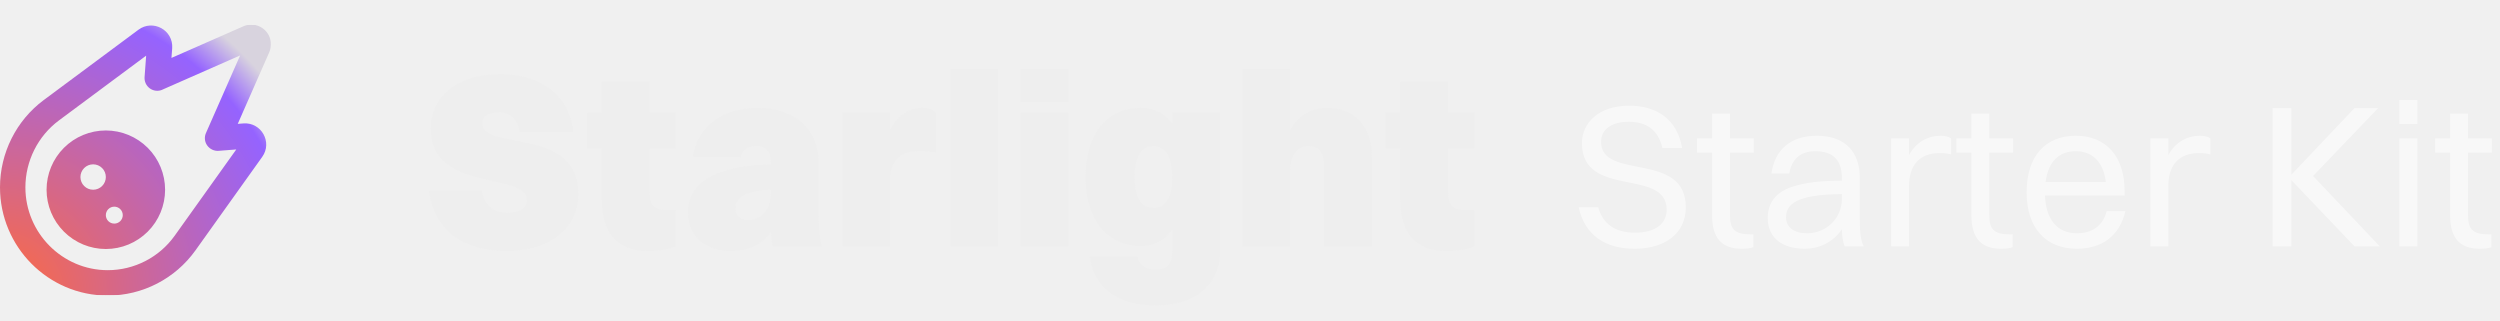
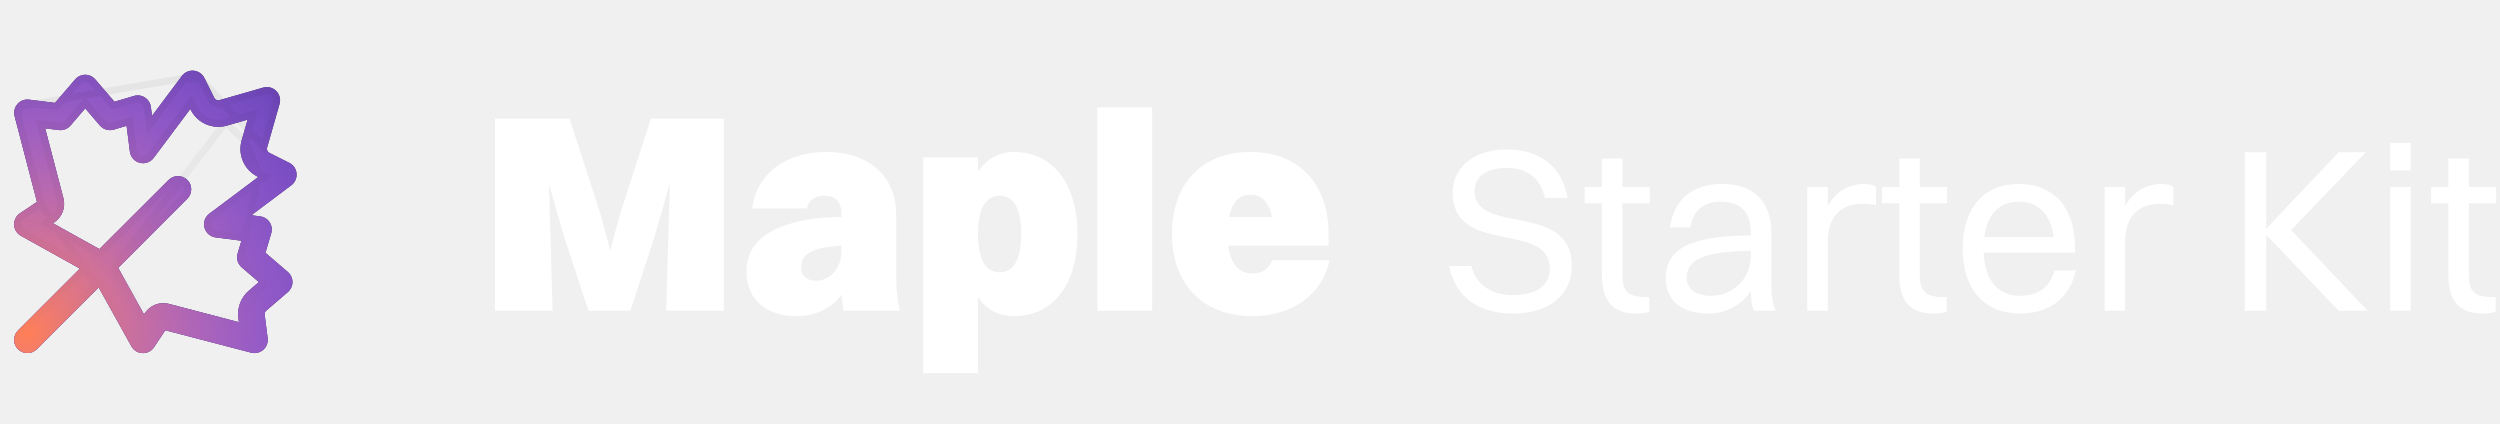
- <svg xmlns="http://www.w3.org/2000/svg" width="203" height="26" viewBox="0 0 203 26" fill="none">
-   <g clip-path="url(#clip0_4105_1284)">
-     <mask id="mask0_4105_1284" style="mask-type:luminance" maskUnits="userSpaceOnUse" x="0" y="2" width="22" height="22">
-       <path d="M22 2H0V24H22V2Z" fill="white" />
-     </mask>
-     <g mask="url(#mask0_4105_1284)">
-       <path d="M20.402 2C20.178 2 19.959 2.047 19.757 2.138L13.922 4.703L13.982 3.921C14.089 2.451 12.427 1.536 11.245 2.413L3.554 8.123C1.315 9.786 0 12.428 0 15.213C0 20.038 3.91 24 8.748 24C11.572 24 14.223 22.634 15.868 20.335L21.295 12.734C22.142 11.548 21.218 9.911 19.766 10.022L19.306 10.057L21.863 4.243C21.953 4.041 22 3.822 22 3.598C22 2.718 21.282 2 20.402 2ZM13.183 7.281L19.499 4.501L16.723 10.804C16.577 11.135 16.616 11.522 16.827 11.814C17.037 12.106 17.385 12.274 17.746 12.248L19.186 12.136L14.184 19.14C12.934 20.893 10.905 21.938 8.748 21.938C5.062 21.938 2.062 18.913 2.062 15.213C2.062 13.077 3.077 11.049 4.787 9.777L11.868 4.518L11.739 6.263C11.713 6.623 11.877 6.971 12.173 7.182C12.47 7.393 12.852 7.431 13.183 7.285V7.281ZM8.594 20.219C9.87 20.219 11.094 19.712 11.997 18.809C12.899 17.907 13.406 16.683 13.406 15.406C13.406 14.13 12.899 12.906 11.997 12.003C11.094 11.101 9.87 10.594 8.594 10.594C7.317 10.594 6.093 11.101 5.191 12.003C4.288 12.906 3.781 14.13 3.781 15.406C3.781 16.683 4.288 17.907 5.191 18.809C6.093 19.712 7.317 20.219 8.594 20.219ZM7.562 13.344C7.836 13.344 8.098 13.452 8.292 13.646C8.485 13.839 8.594 14.101 8.594 14.375C8.594 14.649 8.485 14.911 8.292 15.104C8.098 15.298 7.836 15.406 7.562 15.406C7.289 15.406 7.027 15.298 6.833 15.104C6.64 14.911 6.531 14.649 6.531 14.375C6.531 14.101 6.64 13.839 6.833 13.646C7.027 13.452 7.289 13.344 7.562 13.344ZM8.594 17.469C8.594 17.286 8.666 17.111 8.795 16.983C8.924 16.854 9.099 16.781 9.281 16.781C9.464 16.781 9.638 16.854 9.767 16.983C9.896 17.111 9.969 17.286 9.969 17.469C9.969 17.651 9.896 17.826 9.767 17.955C9.638 18.084 9.464 18.156 9.281 18.156C9.099 18.156 8.924 18.084 8.795 17.955C8.666 17.826 8.594 17.651 8.594 17.469Z" fill="url(#paint0_radial_4105_1284)" />
-     </g>
-   </g>
-   <path d="M39.159 10C39.159 12.32 46.959 10.2 46.959 15.74C46.959 18.66 44.499 20.38 41.139 20.38C37.739 20.38 35.239 18.8 34.839 15.48H39.139C39.279 16.64 40.059 17.28 41.179 17.28C42.239 17.28 42.779 16.9 42.779 16.24C42.779 13.9 34.979 15.72 34.979 10.44C34.979 7.94 37.019 6.02 40.599 6.02C43.539 6.02 46.199 7.42 46.559 10.72H42.199C42.019 9.66 41.459 9.12 40.419 9.12C39.679 9.12 39.159 9.46 39.159 10ZM48.869 16.22V12.06H47.669V9.14H48.869V6.62H52.749V9.14H54.869V12.06H52.749V15.6C52.749 16.5 52.969 17.06 54.149 17.06H54.869V20C54.429 20.2 53.609 20.38 52.589 20.38C50.089 20.38 48.869 18.88 48.869 16.22ZM60.144 12.76H56.264C56.584 10.3 58.644 8.76 61.504 8.76C64.724 8.76 66.464 10.66 66.464 13.16V17.26C66.464 18.76 66.604 19.46 66.724 20H62.744C62.684 19.7 62.644 19.32 62.604 18.86C61.804 19.94 60.624 20.38 59.344 20.38C57.424 20.38 55.864 19.32 55.864 17.22C55.864 15.76 56.724 14.6 58.524 13.98C59.884 13.5 61.164 13.38 62.584 13.36V13.1C62.584 12.26 62.144 11.86 61.364 11.86C60.624 11.86 60.244 12.26 60.144 12.76ZM59.724 16.92C59.724 17.48 60.104 17.88 60.784 17.88C61.744 17.88 62.584 17.04 62.584 15.78V15.4C60.364 15.48 59.724 16.14 59.724 16.92ZM68.378 20V9.14H72.258V10.56C72.918 9.3 73.898 8.76 74.878 8.76C75.338 8.76 75.758 8.88 75.978 9.14V12.38C75.578 12.3 75.218 12.26 74.698 12.26C73.038 12.26 72.258 13.12 72.258 14.68V20H68.378ZM77.172 20V5.6H81.052V20H77.172ZM82.86 8.3V5.6H86.74V8.3H82.86ZM82.86 20V9.14H86.74V20H82.86ZM92.648 19.98C89.908 19.98 88.148 17.82 88.148 14.38C88.148 10.8 89.948 8.76 92.648 8.76C93.708 8.76 94.568 9.2 95.188 10.04V9.14H99.068V20.38C99.068 23.2 96.948 24.8 93.888 24.8C91.008 24.8 88.868 23.58 88.488 20.84H92.368C92.448 21.52 93.088 21.9 93.828 21.9C94.628 21.9 95.188 21.62 95.188 20.4V18.64C94.548 19.52 93.688 19.98 92.648 19.98ZM93.648 16.88C94.668 16.88 95.188 16.02 95.188 14.38C95.188 12.74 94.668 11.86 93.648 11.86C92.648 11.86 92.128 12.74 92.128 14.38C92.128 16.02 92.648 16.88 93.648 16.88ZM100.877 20V5.6H104.757V10.58C105.437 9.34 106.517 8.76 107.777 8.76C109.737 8.76 111.397 9.98 111.397 12.78V20H107.517V13.56C107.517 12.34 107.077 11.86 106.257 11.86C105.377 11.86 104.757 12.58 104.757 13.88V20H100.877ZM113.706 16.22V12.06H112.506V9.14H113.706V6.62H117.586V9.14H119.706V12.06H117.586V15.6C117.586 16.5 117.806 17.06 118.986 17.06H119.706V20C119.266 20.2 118.446 20.38 117.426 20.38C114.926 20.38 113.706 18.88 113.706 16.22Z" fill="#EEEEEE" />
-   <path d="M130.005 11.519C130.005 14.687 136.886 12.229 136.886 16.832C136.886 18.994 135.137 20.198 132.744 20.198C130.335 20.198 128.685 19.093 128.19 16.832H129.774C130.137 18.169 131.144 18.895 132.761 18.895C134.444 18.895 135.335 18.152 135.335 17.03C135.335 13.598 128.454 16.155 128.454 11.618C128.454 10.001 129.807 8.582 132.282 8.582C134.444 8.582 136.176 9.621 136.589 12.014H134.988C134.642 10.529 133.685 9.886 132.249 9.886C130.83 9.886 130.005 10.529 130.005 11.519ZM139.023 17.476V12.393H137.802V11.239H139.023V9.226H140.475V11.239H142.406V12.393H140.475V17.476C140.475 18.532 140.789 19.026 142.076 19.026H142.373V20.066C142.208 20.148 141.845 20.198 141.432 20.198C139.799 20.198 139.023 19.323 139.023 17.476ZM145.29 14.093H143.838C144.118 12.162 145.389 11.024 147.534 11.024C149.877 11.024 151.015 12.393 151.015 14.44V17.888C151.015 18.895 151.098 19.521 151.329 20H149.794C149.629 19.654 149.58 19.142 149.563 18.614C148.821 19.72 147.633 20.198 146.577 20.198C144.762 20.198 143.541 19.357 143.541 17.69C143.541 16.485 144.201 15.611 145.488 15.182C146.676 14.786 147.88 14.687 149.563 14.671V14.473C149.563 13.053 148.903 12.278 147.402 12.278C146.148 12.278 145.471 12.971 145.29 14.093ZM145.026 17.657C145.026 18.465 145.702 18.944 146.725 18.944C148.342 18.944 149.563 17.674 149.563 16.172V15.759C145.834 15.793 145.026 16.584 145.026 17.657ZM153.561 20V11.239H155.013V12.591C155.607 11.519 156.547 11.024 157.603 11.024C157.95 11.024 158.263 11.107 158.428 11.239V12.542C158.181 12.46 157.867 12.427 157.521 12.427C155.772 12.427 155.013 13.515 155.013 15.1V20H153.561ZM160.079 17.476V12.393H158.858V11.239H160.079V9.226H161.531V11.239H163.461V12.393H161.531V17.476C161.531 18.532 161.844 19.026 163.131 19.026H163.428V20.066C163.263 20.148 162.9 20.198 162.488 20.198C160.854 20.198 160.079 19.323 160.079 17.476ZM172.582 17.145C172.104 19.192 170.635 20.198 168.639 20.198C166.098 20.198 164.563 18.482 164.563 15.627C164.563 12.658 166.098 11.024 168.556 11.024C171.031 11.024 172.516 12.723 172.516 15.512V15.875H166.048C166.131 17.838 167.055 18.944 168.639 18.944C169.876 18.944 170.751 18.35 171.064 17.145H172.582ZM168.556 12.278C167.154 12.278 166.312 13.152 166.098 14.786H170.998C170.8 13.169 169.926 12.278 168.556 12.278ZM174.616 20V11.239H176.068V12.591C176.662 11.519 177.603 11.024 178.659 11.024C179.005 11.024 179.319 11.107 179.484 11.239V12.542C179.236 12.46 178.923 12.427 178.576 12.427C176.827 12.427 176.068 13.515 176.068 15.1V20H174.616ZM184.537 20V8.78H186.055V14.192L191.186 8.78H193.1L187.82 14.291L193.232 20H191.186L186.055 14.621V20H184.537ZM194.834 10.067V8.12H196.286V10.067H194.834ZM194.834 20V11.239H196.286V20H194.834ZM198.951 17.476V12.393H197.73V11.239H198.951V9.226H200.403V11.239H202.334V12.393H200.403V17.476C200.403 18.532 200.717 19.026 202.004 19.026H202.301V20.066C202.136 20.148 201.773 20.198 201.36 20.198C199.727 20.198 198.951 19.323 198.951 17.476Z" fill="white" fill-opacity="0.55" />
+ <svg xmlns="http://www.w3.org/2000/svg" width="177" height="30" viewBox="0 0 177 30" fill="none">
+   <path d="M14.47 5.52C14.325 5.231 14.04 5.036 13.716 5.004C13.392 4.973 13.076 5.114 12.88 5.375L10.763 8.203L10.681 7.574C10.646 7.301 10.494 7.059 10.263 6.907C10.033 6.754 9.748 6.715 9.486 6.793L8.103 7.203L6.744 5.621C6.564 5.414 6.306 5.293 6.033 5.293C5.76 5.293 5.498 5.414 5.322 5.621L3.892 7.285L2.057 7.055C1.748 7.016 1.439 7.133 1.236 7.367C1.033 7.602 0.955 7.918 1.033 8.219L2.619 14.297L1.42 15.098C1.146 15.277 0.99 15.59 1.002 15.914C1.014 16.238 1.197 16.535 1.482 16.695L5.658 19.015L1.275 23.398C0.908 23.765 0.908 24.359 1.275 24.722C1.643 25.085 2.236 25.089 2.6 24.722L6.986 20.343L9.306 24.519C9.466 24.804 9.759 24.988 10.087 24.999C10.415 25.011 10.724 24.855 10.904 24.581L11.704 23.382L17.782 24.968C18.083 25.046 18.403 24.972 18.638 24.765C18.872 24.558 18.989 24.253 18.95 23.945L18.739 22.273C18.728 22.168 18.767 22.066 18.845 21.996L20.38 20.679C20.587 20.5 20.708 20.242 20.708 19.968C20.708 19.695 20.587 19.433 20.38 19.258L18.794 17.898L19.204 16.515C19.282 16.25 19.239 15.969 19.091 15.738C18.942 15.508 18.696 15.355 18.423 15.32L17.798 15.238L20.626 13.117C20.888 12.922 21.024 12.605 20.997 12.281C20.97 11.957 20.774 11.672 20.481 11.527L19.071 10.82C18.939 10.754 18.868 10.598 18.911 10.453L19.794 7.36C19.888 7.032 19.798 6.68 19.556 6.438C19.314 6.196 18.962 6.106 18.634 6.2L15.54 7.09C15.396 7.133 15.243 7.063 15.173 6.93L14.47 5.52ZM8.365 18.965L13.263 14.066C13.63 13.699 13.63 13.105 13.263 12.742C12.896 12.379 12.302 12.375 11.939 12.742L7.037 17.637L3.74 15.805L3.846 15.734C4.4 15.363 4.658 14.684 4.49 14.039L3.197 9.086L4.162 9.207C4.474 9.246 4.787 9.125 4.99 8.887L6.033 7.672L7.076 8.887C7.318 9.168 7.701 9.281 8.056 9.176L8.962 8.906L9.197 10.735C9.244 11.113 9.517 11.426 9.888 11.524C10.259 11.621 10.65 11.484 10.877 11.18L13.474 7.715L13.501 7.77C13.97 8.711 15.044 9.184 16.056 8.895L17.529 8.473L17.107 9.945C16.818 10.957 17.29 12.031 18.232 12.504L18.286 12.531L14.822 15.129C14.517 15.359 14.38 15.75 14.478 16.117C14.575 16.484 14.888 16.758 15.267 16.808L17.095 17.043L16.825 17.949C16.72 18.304 16.833 18.687 17.114 18.929L18.329 19.972L17.622 20.578C17.064 21.054 16.782 21.781 16.876 22.511L16.915 22.812L11.962 21.515C11.318 21.347 10.638 21.605 10.267 22.16L10.197 22.265L8.365 18.965Z" fill="#0D001D" />
+   <path d="M14.47 5.52C14.325 5.231 14.04 5.036 13.716 5.004C13.392 4.973 13.076 5.114 12.88 5.375L10.763 8.203L10.681 7.574C10.646 7.301 10.494 7.059 10.263 6.907C10.033 6.754 9.748 6.715 9.486 6.793L8.103 7.203L6.744 5.621C6.564 5.414 6.306 5.293 6.033 5.293C5.76 5.293 5.498 5.414 5.322 5.621L3.892 7.285L2.057 7.055C1.748 7.016 1.439 7.133 1.236 7.367C1.033 7.602 0.955 7.918 1.033 8.219L2.619 14.297L1.42 15.098C1.146 15.277 0.99 15.59 1.002 15.914C1.014 16.238 1.197 16.535 1.482 16.695L5.658 19.015L1.275 23.398C0.908 23.765 0.908 24.359 1.275 24.722C1.643 25.085 2.236 25.089 2.6 24.722L6.986 20.343L9.306 24.519C9.466 24.804 9.759 24.988 10.087 24.999C10.415 25.011 10.724 24.855 10.904 24.581L11.704 23.382L17.782 24.968C18.083 25.046 18.403 24.972 18.638 24.765C18.872 24.558 18.989 24.253 18.95 23.945L18.739 22.273C18.728 22.168 18.767 22.066 18.845 21.996L20.38 20.679C20.587 20.5 20.708 20.242 20.708 19.968C20.708 19.695 20.587 19.433 20.38 19.258L18.794 17.898L19.204 16.515C19.282 16.25 19.239 15.969 19.091 15.738C18.942 15.508 18.696 15.355 18.423 15.32L17.798 15.238L20.626 13.117C20.888 12.922 21.024 12.605 20.997 12.281C20.97 11.957 20.774 11.672 20.481 11.527L19.071 10.82C18.939 10.754 18.868 10.598 18.911 10.453L19.794 7.36C19.888 7.032 19.798 6.68 19.556 6.438C19.314 6.196 18.962 6.106 18.634 6.2L15.54 7.09C15.396 7.133 15.243 7.063 15.173 6.93L14.47 5.52ZM8.365 18.965L13.263 14.066C13.63 13.699 13.63 13.105 13.263 12.742C12.896 12.379 12.302 12.375 11.939 12.742L7.037 17.637L3.74 15.805L3.846 15.734C4.4 15.363 4.658 14.684 4.49 14.039L3.197 9.086L4.162 9.207C4.474 9.246 4.787 9.125 4.99 8.887L6.033 7.672L7.076 8.887C7.318 9.168 7.701 9.281 8.056 9.176L8.962 8.906L9.197 10.735C9.244 11.113 9.517 11.426 9.888 11.524C10.259 11.621 10.65 11.484 10.877 11.18L13.474 7.715L13.501 7.77C13.97 8.711 15.044 9.184 16.056 8.895L17.529 8.473L17.107 9.945C16.818 10.957 17.29 12.031 18.232 12.504L18.286 12.531L14.822 15.129C14.517 15.359 14.38 15.75 14.478 16.117C14.575 16.484 14.888 16.758 15.267 16.808L17.095 17.043L16.825 17.949C16.72 18.304 16.833 18.687 17.114 18.929L18.329 19.972L17.622 20.578C17.064 21.054 16.782 21.781 16.876 22.511L16.915 22.812L11.962 21.515C11.318 21.347 10.638 21.605 10.267 22.16L10.197 22.265L8.365 18.965Z" fill="url(#paint0_radial_39_1381)" />
+   <path d="M14.47 5.52C14.325 5.231 14.04 5.036 13.716 5.004C13.392 4.973 13.076 5.114 12.88 5.375L10.763 8.203L10.681 7.574C10.646 7.301 10.494 7.059 10.263 6.907C10.033 6.754 9.748 6.715 9.486 6.793L8.103 7.203L6.744 5.621C6.564 5.414 6.306 5.293 6.033 5.293C5.76 5.293 5.498 5.414 5.322 5.621L3.892 7.285L2.057 7.055C1.748 7.016 1.439 7.133 1.236 7.367C1.033 7.602 0.955 7.918 1.033 8.219L2.619 14.297L1.42 15.098C1.146 15.277 0.99 15.59 1.002 15.914C1.014 16.238 1.197 16.535 1.482 16.695L5.658 19.015L1.275 23.398C0.908 23.765 0.908 24.359 1.275 24.722C1.643 25.085 2.236 25.089 2.6 24.722L6.986 20.343L9.306 24.519C9.466 24.804 9.759 24.988 10.087 24.999C10.415 25.011 10.724 24.855 10.904 24.581L11.704 23.382L17.782 24.968C18.083 25.046 18.403 24.972 18.638 24.765C18.872 24.558 18.989 24.253 18.95 23.945L18.739 22.273C18.728 22.168 18.767 22.066 18.845 21.996L20.38 20.679C20.587 20.5 20.708 20.242 20.708 19.968C20.708 19.695 20.587 19.433 20.38 19.258L18.794 17.898L19.204 16.515C19.282 16.25 19.239 15.969 19.091 15.738C18.942 15.508 18.696 15.355 18.423 15.32L17.798 15.238L20.626 13.117C20.888 12.922 21.024 12.605 20.997 12.281C20.97 11.957 20.774 11.672 20.481 11.527L19.071 10.82C18.939 10.754 18.868 10.598 18.911 10.453L19.794 7.36C19.888 7.032 19.798 6.68 19.556 6.438C19.314 6.196 18.962 6.106 18.634 6.2L15.54 7.09C15.396 7.133 15.243 7.063 15.173 6.93L14.47 5.52ZM8.365 18.965L13.263 14.066C13.63 13.699 13.63 13.105 13.263 12.742C12.896 12.379 12.302 12.375 11.939 12.742L7.037 17.637L3.74 15.805L3.846 15.734C4.4 15.363 4.658 14.684 4.49 14.039L3.197 9.086L4.162 9.207C4.474 9.246 4.787 9.125 4.99 8.887L6.033 7.672L7.076 8.887C7.318 9.168 7.701 9.281 8.056 9.176L8.962 8.906L9.197 10.735C9.244 11.113 9.517 11.426 9.888 11.524C10.259 11.621 10.65 11.484 10.877 11.18L13.474 7.715L13.501 7.77C13.97 8.711 15.044 9.184 16.056 8.895L17.529 8.473L17.107 9.945C16.818 10.957 17.29 12.031 18.232 12.504L18.286 12.531L14.822 15.129C14.517 15.359 14.38 15.75 14.478 16.117C14.575 16.484 14.888 16.758 15.267 16.808L17.095 17.043L16.825 17.949C16.72 18.304 16.833 18.687 17.114 18.929L18.329 19.972L17.622 20.578C17.064 21.054 16.782 21.781 16.876 22.511L16.915 22.812L11.962 21.515C11.318 21.347 10.638 21.605 10.267 22.16L10.197 22.265L8.365 18.965Z" fill="url(#paint1_radial_39_1381)" />
+   <path d="M13.081 5.525L13.08 5.525L10.963 8.353L10.595 8.845L10.515 8.236L10.433 7.607L10.433 7.606C10.407 7.406 10.296 7.228 10.125 7.115C9.958 7.005 9.75 6.975 9.557 7.033L9.557 7.033L8.174 7.443L8.019 7.489L7.914 7.366L6.555 5.785C6.555 5.785 6.555 5.785 6.555 5.785C6.421 5.631 6.231 5.543 6.033 5.543C5.833 5.543 5.641 5.632 5.513 5.783L5.512 5.784L5.512 5.784L4.082 7.448L3.995 7.55L3.861 7.533L2.025 7.303L2.025 7.303C1.799 7.274 1.573 7.36 1.425 7.531M13.081 5.525L1.425 7.531M13.081 5.525C13.224 5.333 13.455 5.23 13.692 5.253C13.931 5.276 14.14 5.42 14.246 5.631L13.081 5.525ZM1.425 7.531C1.274 7.705 1.218 7.937 1.275 8.156M1.425 7.531L1.275 8.156M2.906 14.406L2.758 14.505L1.559 15.306L1.557 15.306C1.359 15.437 1.243 15.666 1.252 15.905C1.26 16.14 1.394 16.358 1.604 16.477C1.605 16.477 1.605 16.477 1.605 16.477L5.779 18.797L6.069 18.958L5.835 19.192L1.452 23.575C1.182 23.845 1.183 24.279 1.451 24.544C1.723 24.813 2.158 24.813 2.422 24.546L2.423 24.545L6.809 20.166L7.044 19.933L7.205 20.222L9.524 24.396L2.906 14.406ZM2.906 14.406L2.861 14.234M2.906 14.406L2.861 14.234M2.861 14.234L1.275 8.156C1.275 8.156 1.275 8.156 1.275 8.156M2.861 14.234L1.275 8.156M8.055 18.921L8.188 18.788L13.086 13.89C13.356 13.62 13.355 13.185 13.087 12.92C12.816 12.651 12.38 12.652 12.117 12.918L12.116 12.919L7.213 17.813L7.08 17.947L6.915 17.855L3.619 16.023L3.26 15.824L3.601 15.597L3.707 15.526C4.173 15.215 4.389 14.644 4.248 14.102C4.248 14.102 4.248 14.102 4.248 14.102L2.955 9.149L2.862 8.792L3.228 8.838L4.193 8.959C4.422 8.988 4.652 8.899 4.8 8.725L4.8 8.724L5.843 7.509L6.033 7.288L6.223 7.509L7.265 8.724C7.265 8.724 7.265 8.724 7.265 8.724C7.444 8.931 7.725 9.014 7.985 8.936C7.985 8.936 7.985 8.936 7.985 8.936L8.891 8.667L9.173 8.583L9.21 8.875L9.445 10.703L9.445 10.704C9.479 10.981 9.679 11.21 9.952 11.282C10.225 11.354 10.511 11.253 10.676 11.031L10.676 11.03L13.274 7.565L13.517 7.241L13.698 7.603L13.725 7.658L13.725 7.658C14.14 8.492 15.091 8.91 15.987 8.654L8.055 18.921ZM8.055 18.921L8.146 19.086L9.978 22.387L10.177 22.745L10.405 22.404L10.475 22.299M8.055 18.921L10.475 22.299M10.475 22.299C10.475 22.299 10.475 22.299 10.475 22.299C10.787 21.832 11.358 21.616 11.899 21.757L16.852 23.054L17.211 23.148L17.163 22.78L17.124 22.479L10.475 22.299ZM18.344 12.28L18.398 12.308L18.76 12.489L18.436 12.731L14.972 15.328C14.972 15.328 14.972 15.328 14.972 15.329C14.747 15.499 14.648 15.785 14.719 16.053C14.791 16.321 15.02 16.523 15.299 16.561C15.3 16.561 15.3 16.561 15.3 16.561L17.127 16.795L17.418 16.832L17.334 17.114L17.065 18.02L18.344 12.28ZM18.344 12.28C17.509 11.862 17.091 10.91 17.347 10.014L18.344 12.28ZM18.713 19.973L18.492 20.162L17.785 20.768L17.785 20.768C17.29 21.19 17.041 21.832 17.124 22.479L18.713 19.973ZM18.713 19.973L18.492 19.783M18.713 19.973L18.492 19.783M18.492 19.783L17.278 18.74M18.492 19.783L17.278 18.74M17.278 18.74L17.277 18.74C17.07 18.561 16.988 18.281 17.065 18.02L17.278 18.74ZM19.554 7.291L18.672 10.382L14.246 5.632L14.949 7.042L14.949 7.042L14.952 7.047C15.074 7.277 15.344 7.409 15.61 7.33C15.611 7.33 15.611 7.33 15.611 7.33L18.703 6.44C18.703 6.44 18.703 6.44 18.703 6.44C18.944 6.371 19.201 6.437 19.379 6.615C19.556 6.792 19.622 7.05 19.554 7.291L19.554 7.291ZM17.46 8.233L15.987 8.654L17.347 10.014L17.769 8.542L17.893 8.108L17.46 8.233Z" stroke="url(#paint2_linear_39_1381)" stroke-opacity="0.05" stroke-width="0.5" />
+   <path d="M35.046 22V8.4H40.326L42.526 15.2L43.206 17.74L43.886 15.2L46.086 8.4H51.246V22H47.166L47.426 12.98L46.366 16.68L44.626 22H41.666L39.886 16.6L38.866 13.02L39.126 22H35.046ZM57.129 14.76H53.249C53.569 12.3 55.629 10.76 58.489 10.76C61.709 10.76 63.449 12.66 63.449 15.16V19.26C63.449 20.76 63.589 21.46 63.709 22H59.729C59.669 21.7 59.629 21.32 59.589 20.86C58.789 21.94 57.609 22.38 56.329 22.38C54.409 22.38 52.849 21.32 52.849 19.22C52.849 17.76 53.709 16.6 55.509 15.98C56.869 15.5 58.149 15.38 59.569 15.36V15.1C59.569 14.26 59.129 13.86 58.349 13.86C57.609 13.86 57.229 14.26 57.129 14.76ZM56.709 18.92C56.709 19.48 57.089 19.88 57.769 19.88C58.729 19.88 59.569 19.04 59.569 17.78V17.4C57.349 17.48 56.709 18.14 56.709 18.92ZM69.243 26.42H65.363V11.14H69.243V12.14C69.883 11.24 70.743 10.76 71.783 10.76C74.523 10.76 76.283 13 76.283 16.56C76.283 20.26 74.483 22.38 71.783 22.38C70.723 22.38 69.863 21.92 69.243 21.06V26.42ZM70.783 13.86C69.763 13.86 69.243 14.8 69.243 16.56C69.243 18.34 69.763 19.28 70.783 19.28C71.783 19.28 72.303 18.34 72.303 16.56C72.303 14.8 71.783 13.86 70.783 13.86ZM77.692 22V7.6H81.572V22H77.692ZM94.14 18.42C93.6 20.9 91.46 22.38 88.66 22.38C85.18 22.38 82.98 20.14 82.98 16.58C82.98 12.88 85.2 10.76 88.54 10.76C91.92 10.76 94.06 12.96 94.06 16.56V17.4H86.96C87.14 18.68 87.7 19.36 88.66 19.36C89.38 19.36 89.8 19.08 90.08 18.42H94.14ZM88.54 13.78C87.74 13.78 87.24 14.32 87.02 15.36H90.06C89.84 14.32 89.34 13.78 88.54 13.78ZM104.398 13.519C104.398 16.687 111.279 14.229 111.279 18.832C111.279 20.994 109.53 22.198 107.137 22.198C104.728 22.198 103.078 21.093 102.583 18.832H104.167C104.53 20.169 105.537 20.895 107.154 20.895C108.837 20.895 109.728 20.152 109.728 19.03C109.728 15.598 102.847 18.155 102.847 13.618C102.847 12.001 104.2 10.582 106.675 10.582C108.837 10.582 110.569 11.621 110.982 14.014H109.381C109.035 12.529 108.078 11.886 106.642 11.886C105.223 11.886 104.398 12.529 104.398 13.519ZM113.416 19.476V14.393H112.195V13.239H113.416V11.226H114.868V13.239H116.799V14.393H114.868V19.476C114.868 20.532 115.182 21.026 116.469 21.026H116.766V22.066C116.601 22.148 116.238 22.198 115.825 22.198C114.192 22.198 113.416 21.323 113.416 19.476ZM119.683 16.093H118.231C118.511 14.162 119.782 13.024 121.927 13.024C124.27 13.024 125.408 14.393 125.408 16.439V19.888C125.408 20.895 125.491 21.521 125.722 22H124.187C124.022 21.654 123.973 21.142 123.956 20.614C123.214 21.72 122.026 22.198 120.97 22.198C119.155 22.198 117.934 21.357 117.934 19.69C117.934 18.485 118.594 17.611 119.881 17.182C121.069 16.786 122.273 16.687 123.956 16.671V16.473C123.956 15.053 123.296 14.278 121.795 14.278C120.541 14.278 119.864 14.971 119.683 16.093ZM119.419 19.657C119.419 20.465 120.095 20.944 121.118 20.944C122.735 20.944 123.956 19.674 123.956 18.172V17.759C120.227 17.793 119.419 18.584 119.419 19.657ZM127.954 22V13.239H129.406V14.591C130 13.519 130.94 13.024 131.996 13.024C132.343 13.024 132.656 13.107 132.821 13.239V14.542C132.574 14.46 132.26 14.427 131.914 14.427C130.165 14.427 129.406 15.515 129.406 17.099V22H127.954ZM134.472 19.476V14.393H133.251V13.239H134.472V11.226H135.924V13.239H137.854V14.393H135.924V19.476C135.924 20.532 136.237 21.026 137.524 21.026H137.821V22.066C137.656 22.148 137.293 22.198 136.881 22.198C135.247 22.198 134.472 21.323 134.472 19.476ZM146.975 19.145C146.497 21.192 145.028 22.198 143.032 22.198C140.491 22.198 138.956 20.482 138.956 17.628C138.956 14.658 140.491 13.024 142.949 13.024C145.424 13.024 146.909 14.723 146.909 17.512V17.875H140.441C140.524 19.838 141.448 20.944 143.032 20.944C144.269 20.944 145.144 20.35 145.457 19.145H146.975ZM142.949 14.278C141.547 14.278 140.705 15.152 140.491 16.786H145.391C145.193 15.169 144.319 14.278 142.949 14.278ZM149.009 22V13.239H150.461V14.591C151.055 13.519 151.996 13.024 153.052 13.024C153.398 13.024 153.712 13.107 153.877 13.239V14.542C153.629 14.46 153.316 14.427 152.969 14.427C151.22 14.427 150.461 15.515 150.461 17.099V22H149.009ZM158.93 22V10.78H160.448V16.192L165.579 10.78H167.493L162.213 16.291L167.625 22H165.579L160.448 16.621V22H158.93ZM169.227 12.067V10.12H170.679V12.067H169.227ZM169.227 22V13.239H170.679V22H169.227ZM173.344 19.476V14.393H172.123V13.239H173.344V11.226H174.796V13.239H176.727V14.393H174.796V19.476C174.796 20.532 175.11 21.026 176.397 21.026H176.694V22.066C176.529 22.148 176.166 22.198 175.753 22.198C174.12 22.198 173.344 21.323 173.344 19.476Z" fill="white" />
  <defs>
-     <radialGradient id="paint0_radial_4105_1284" cx="0" cy="0" r="1" gradientUnits="userSpaceOnUse" gradientTransform="translate(-6.55652e-07 24) rotate(-37.6942) scale(27.8029)">
-       <stop stop-color="#FF6A3C" />
-       <stop offset="0.88" stop-color="#9563FF" />
-       <stop offset="1" stop-color="#D8D3DE" />
+     <radialGradient id="paint0_radial_39_1381" cx="0" cy="0" r="1" gradientUnits="userSpaceOnUse" gradientTransform="translate(1 25) rotate(-47.3271) scale(79.1336 79.1337)">
+       <stop stop-color="#9563FF" />
+       <stop offset="1" stop-color="#9563FF" stop-opacity="0" />
    </radialGradient>
-     <clipPath id="clip0_4105_1284">
-       <rect width="22" height="22" fill="white" transform="translate(0 2)" />
-     </clipPath>
+     <radialGradient id="paint1_radial_39_1381" cx="0" cy="0" r="1" gradientUnits="userSpaceOnUse" gradientTransform="translate(1.90911 23.6364) rotate(-41.7101) scale(28.0094 28.0093)">
+       <stop stop-color="#FF7F57" />
+       <stop offset="1" stop-color="#9563FF" stop-opacity="0" />
+     </radialGradient>
+     <linearGradient id="paint2_linear_39_1381" x1="11" y1="5" x2="11" y2="25" gradientUnits="userSpaceOnUse">
+       <stop />
+       <stop offset="1" stop-opacity="0" />
+     </linearGradient>
  </defs>
</svg>
